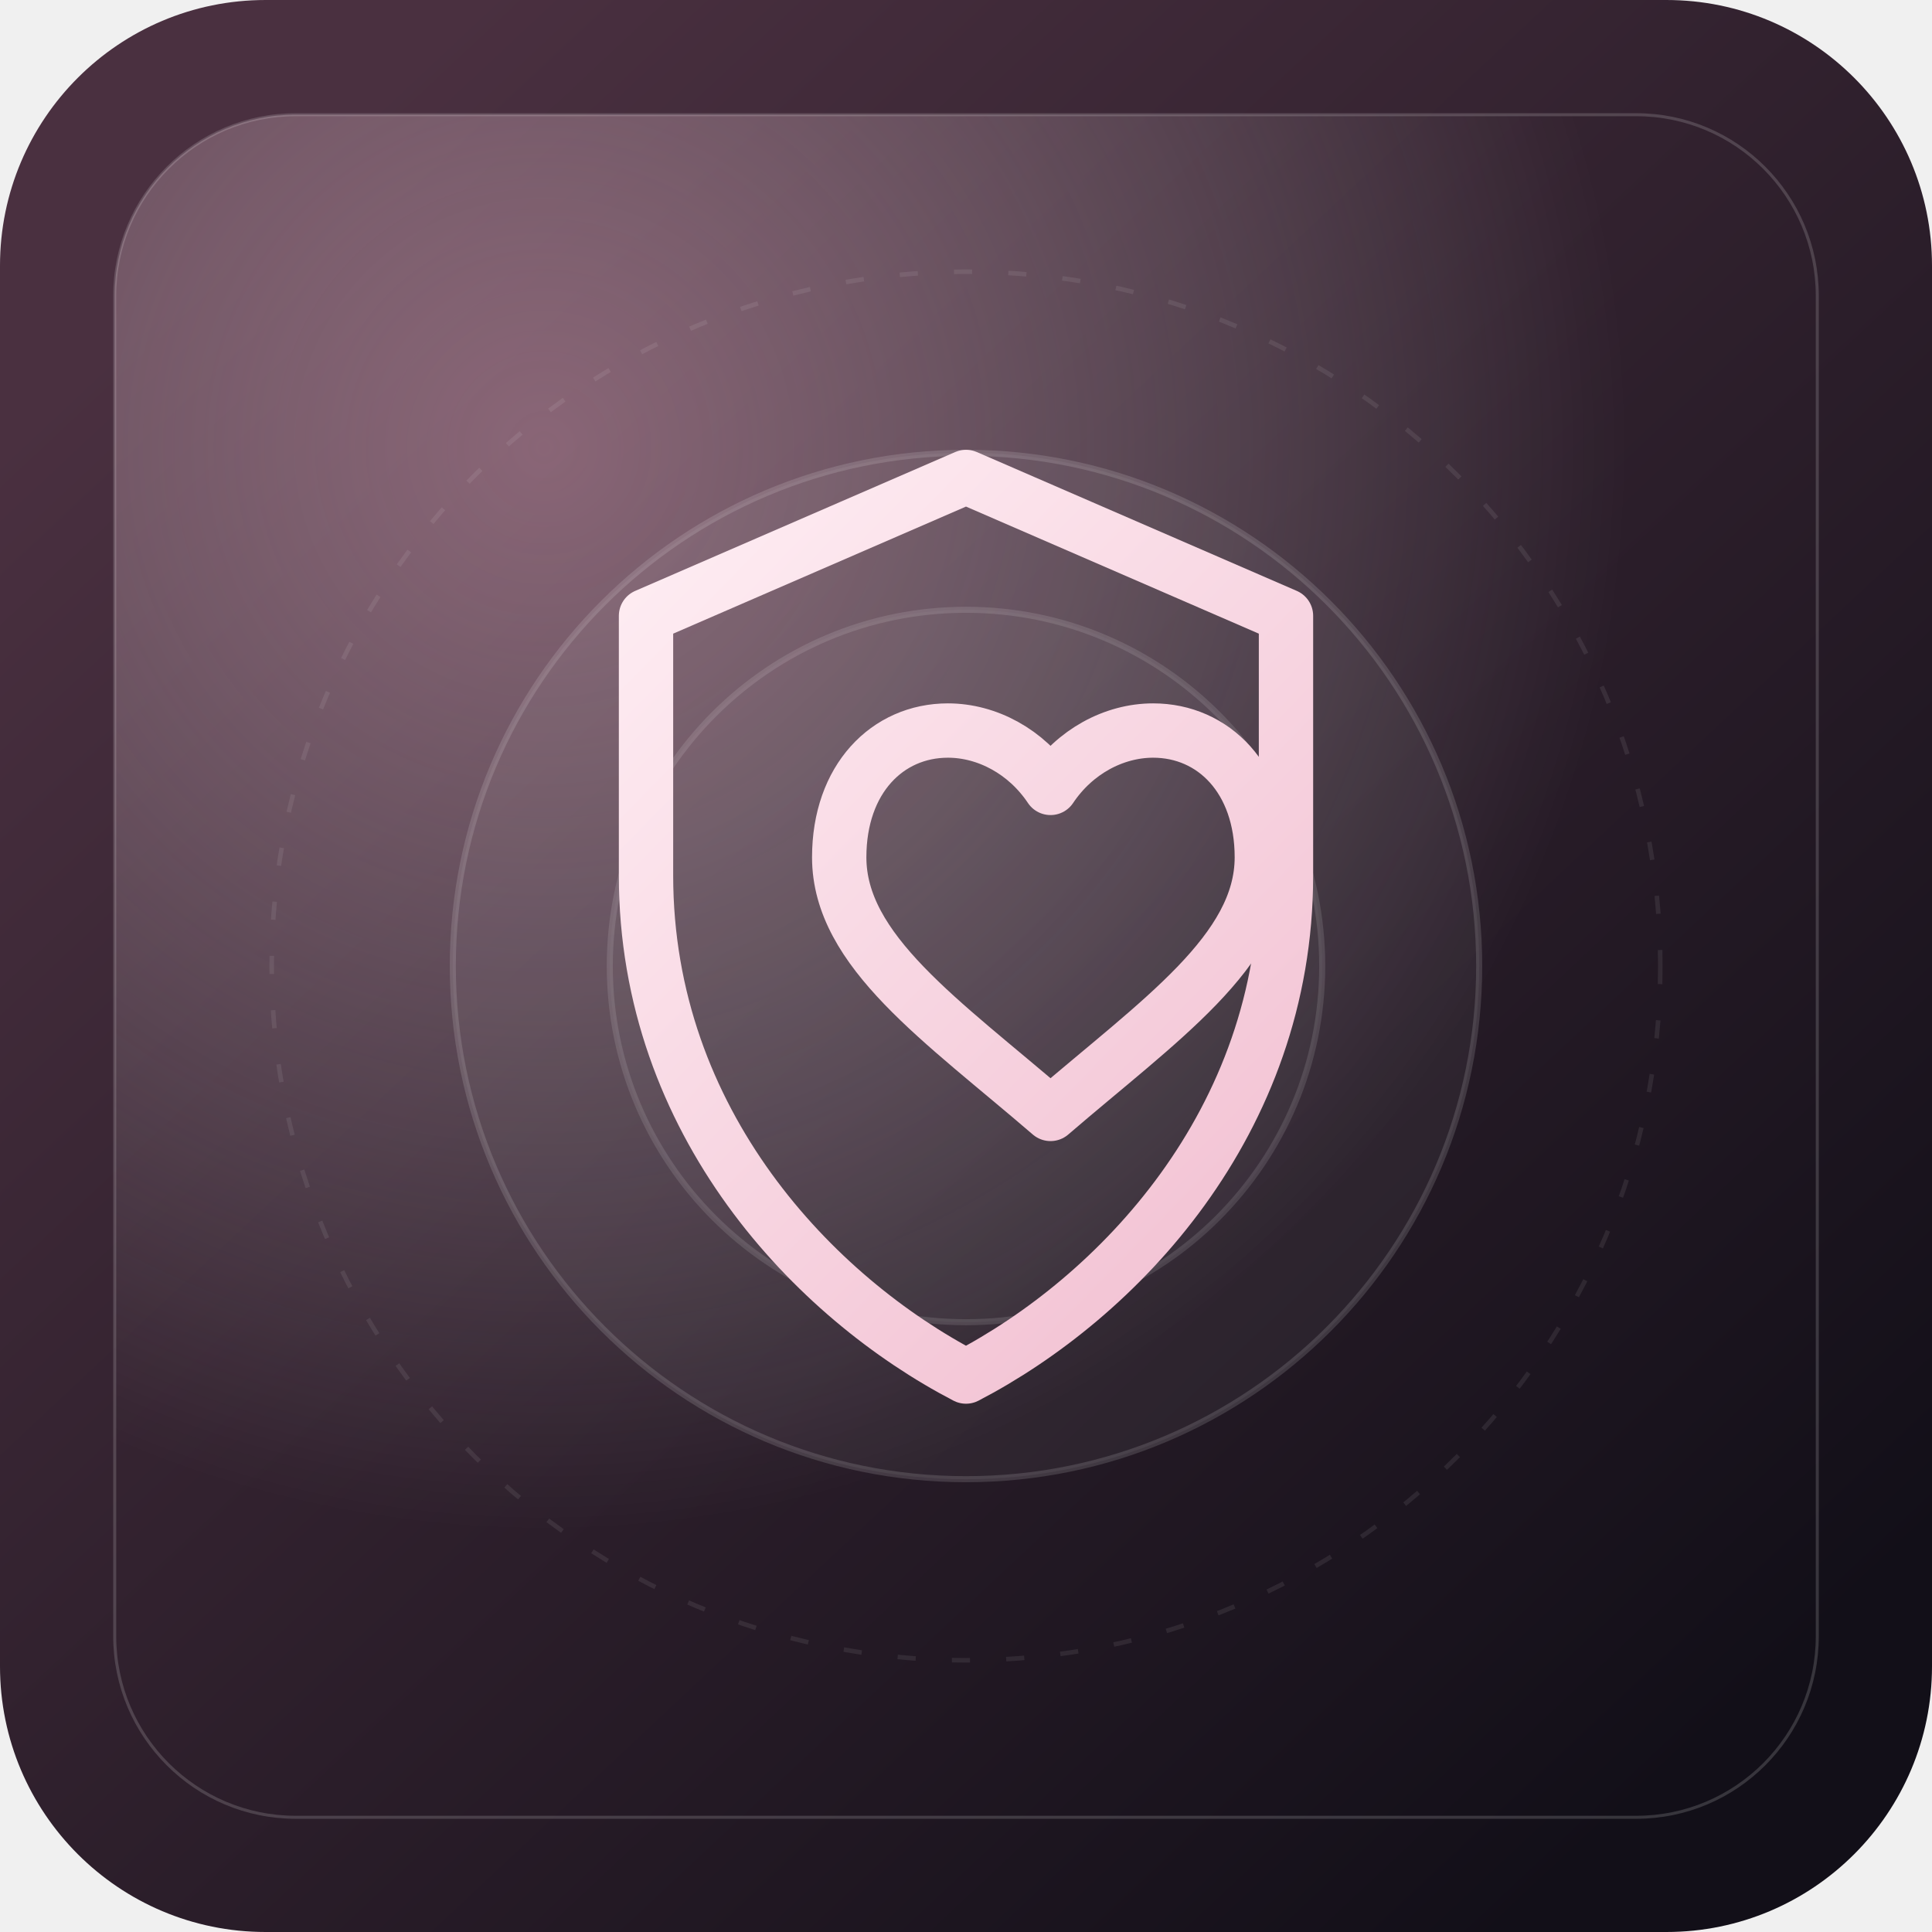
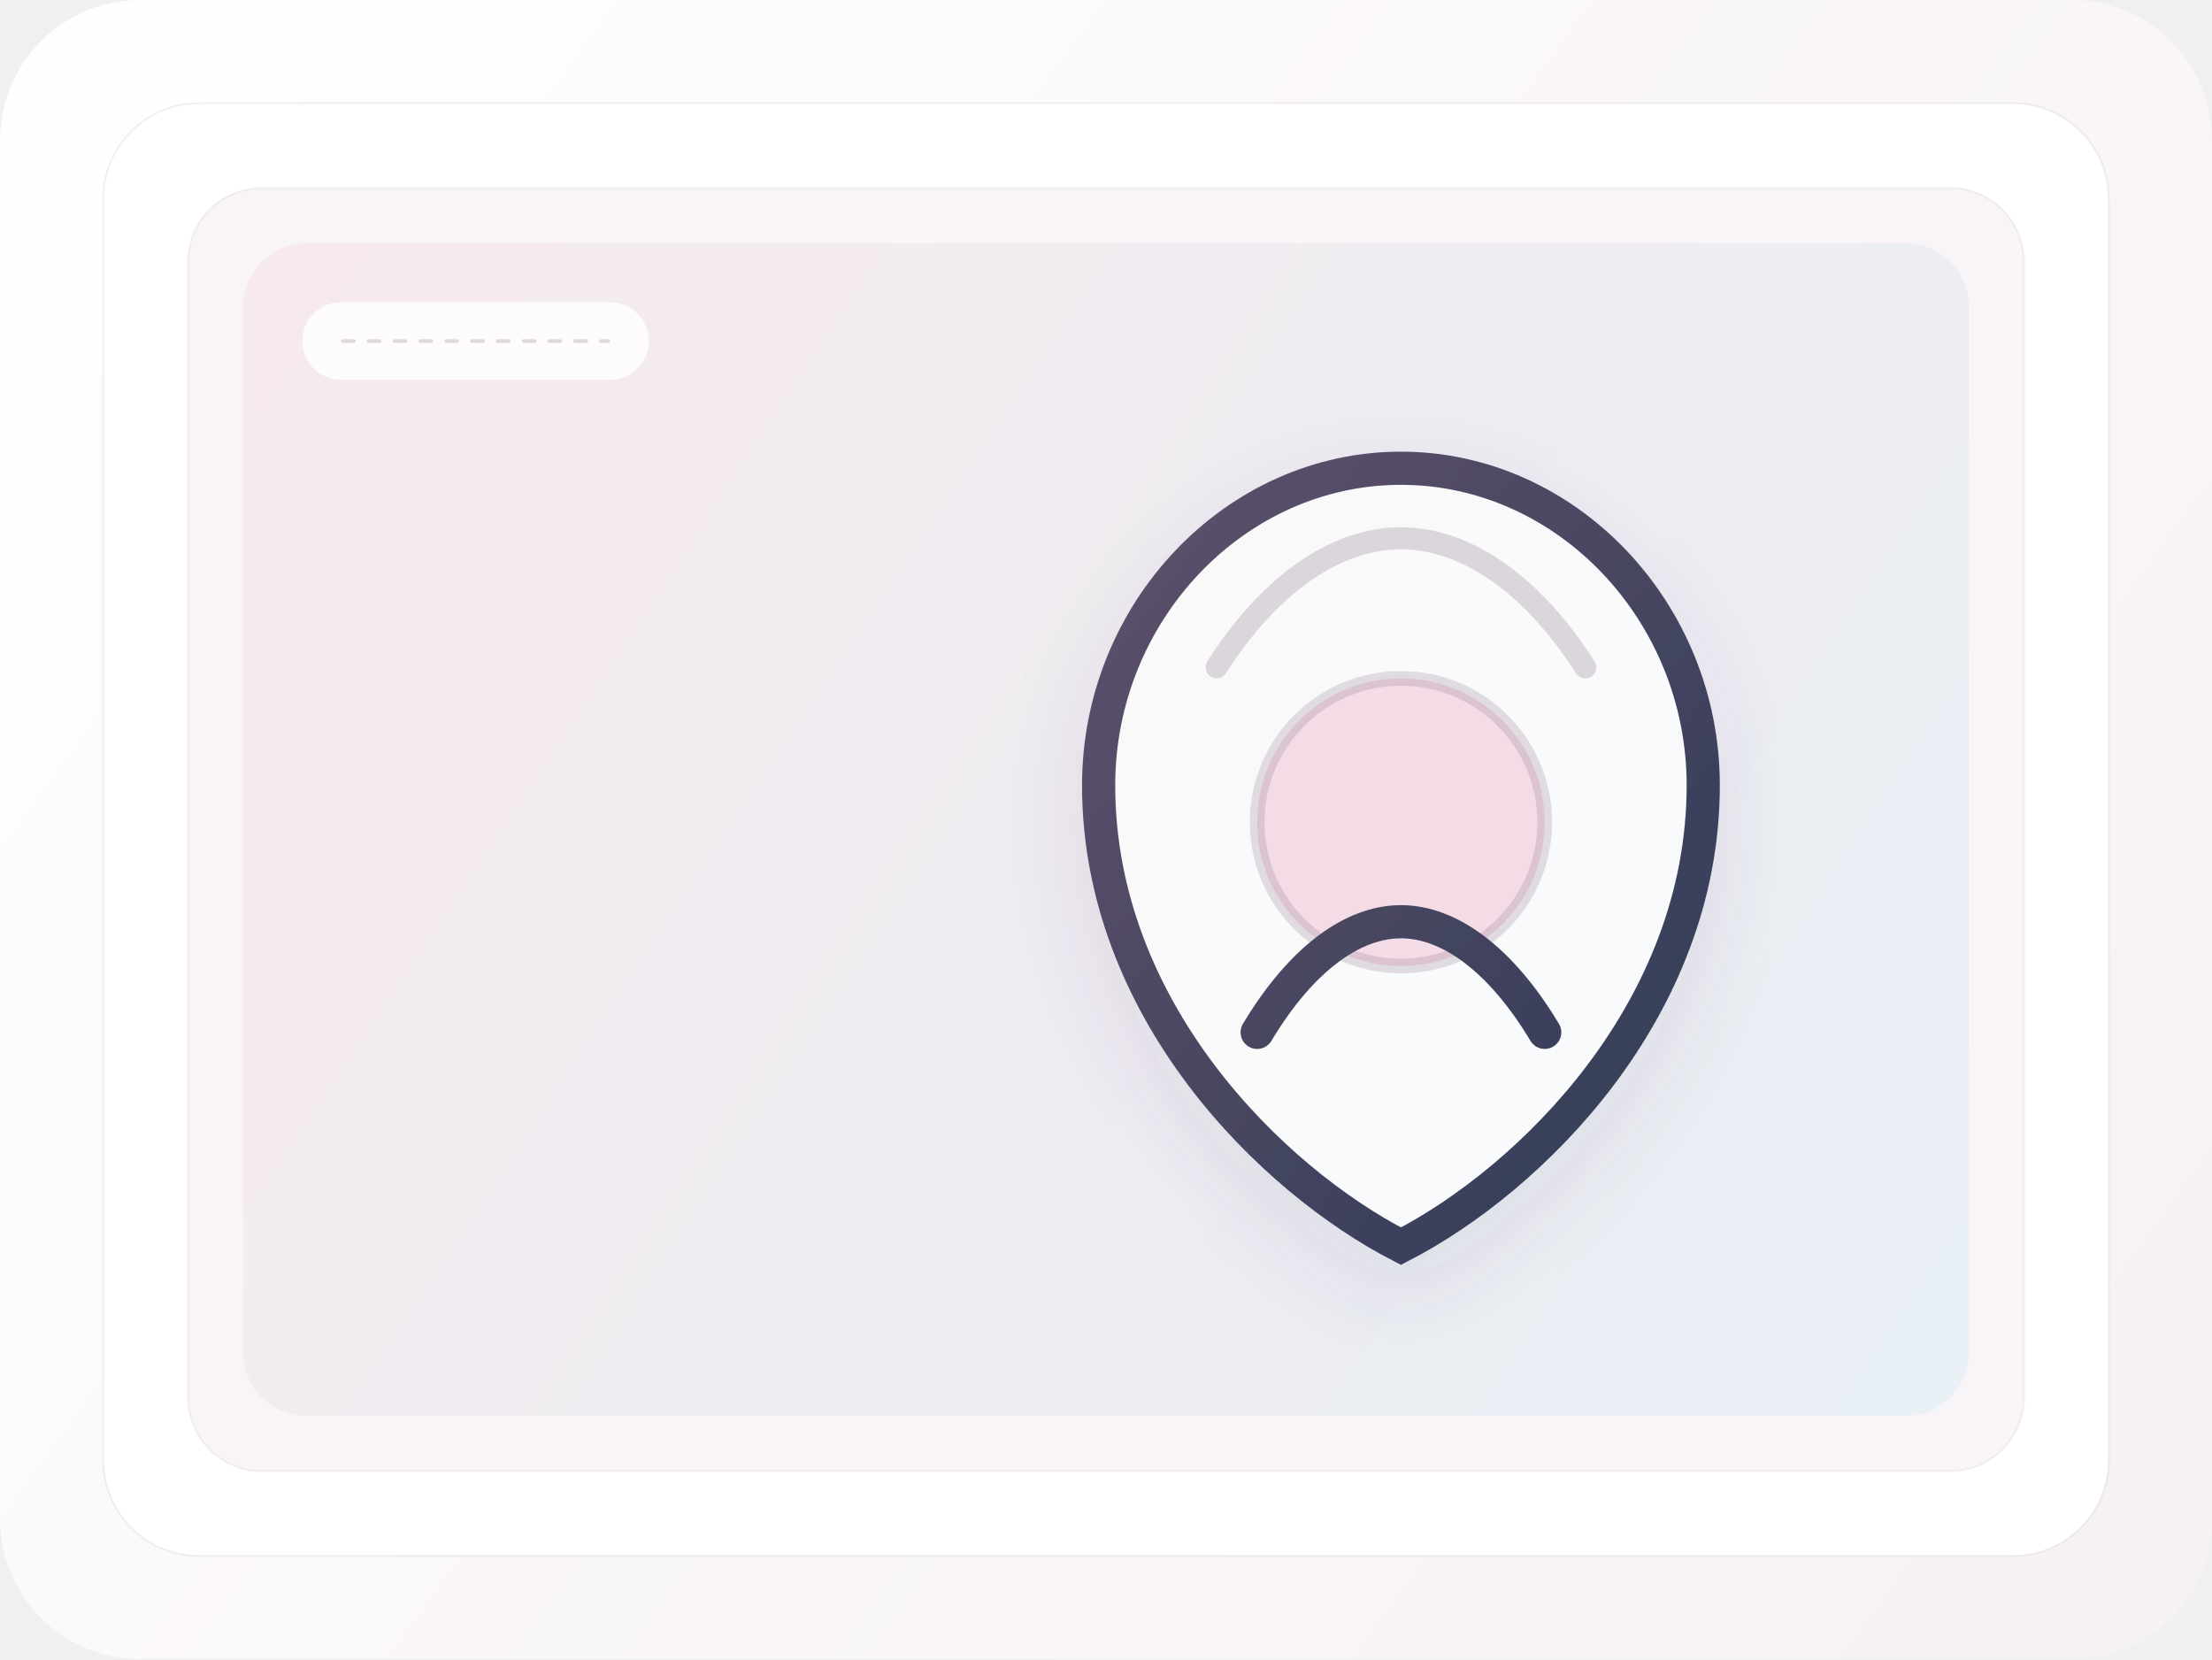
- <svg xmlns="http://www.w3.org/2000/svg" width="640" height="640" viewBox="0 0 640 640" fill="none">
+ <svg xmlns="http://www.w3.org/2000/svg" width="1200" height="900" viewBox="0 0 1200 900" fill="none">
  <defs>
-     <linearGradient id="bg" x1="80" y1="72" x2="560" y2="584" gradientUnits="userSpaceOnUse">
-       <stop stop-color="#4a3040" />
-       <stop offset="1" stop-color="#120f18" />
+     <linearGradient id="paper" x1="84" y1="74" x2="1118" y2="826" gradientUnits="userSpaceOnUse">
+       <stop stop-color="#FFFDFD" />
+       <stop offset="1" stop-color="#F6F1F5" />
    </linearGradient>
-     <radialGradient id="mist" cx="0" cy="0" r="1" gradientUnits="userSpaceOnUse" gradientTransform="translate(180 148) rotate(45) scale(360)">
-       <stop stop-color="#efb7cb" stop-opacity="0.42" />
-       <stop offset="1" stop-color="#FFFFFF" stop-opacity="0" />
-     </radialGradient>
-     <linearGradient id="stroke" x1="180" y1="176" x2="480" y2="470" gradientUnits="userSpaceOnUse">
-       <stop stop-color="#fff0f5" />
-       <stop offset="1" stop-color="#efb7cb" />
+     <linearGradient id="plumLine" x1="280" y1="210" x2="924" y2="696" gradientUnits="userSpaceOnUse">
+       <stop stop-color="#7A5E79" />
+       <stop offset="1" stop-color="#2E3A55" />
+     </linearGradient>
+     <filter id="shadow" x="-20%" y="-20%" width="140%" height="140%">
+       <feDropShadow dx="0" dy="18" stdDeviation="24" flood-color="rgba(72,54,86,0.12)" />
+     </filter>
+   </defs>
+   <rect width="1200" height="900" rx="76" fill="url(#paper)" />
+   <rect x="56" y="56" width="1088" height="788" rx="52" fill="white" stroke="rgba(91,65,88,0.08)" />
+   <rect x="102" y="102" width="996" height="696" rx="40" fill="rgba(248,243,247,0.96)" stroke="rgba(91,65,88,0.07)" />
+   <rect x="132" y="132" width="936" height="636" rx="34" fill="url(#hero)" />
+   <rect x="164" y="164" width="188" height="42" rx="21" fill="rgba(255,255,255,0.82)" />
+   <path d="M186 185H330" stroke="rgba(91,65,88,0.18)" stroke-width="2" stroke-linecap="round" stroke-dasharray="6 8" />
+   <defs>
+     <linearGradient id="hero" x1="144" y1="148" x2="1056" y2="752" gradientUnits="userSpaceOnUse">
+       <stop stop-color="#F6EAEE" />
+       <stop offset="1" stop-color="#E9F0F6" />
    </linearGradient>
  </defs>
-   <rect width="640" height="640" rx="88" fill="url(#bg)" />
-   <rect x="38" y="38" width="564" height="564" rx="60" fill="url(#mist)" stroke="rgba(255,255,255,0.16)" />
-   <circle cx="320" cy="320" r="170" fill="rgba(255,255,255,0.05)" stroke="rgba(255,255,255,0.14)" stroke-width="2" />
-   <circle cx="320" cy="320" r="118" fill="rgba(255,255,255,0.03)" stroke="rgba(255,255,255,0.12)" stroke-width="2" />
-   <g stroke="url(#stroke)" stroke-width="18" stroke-linecap="round" stroke-linejoin="round">
-     <path d="M320 158L426 204V290C426 372 370 430 320 456C270 430 214 372 214 290V204L320 158Z" />
-     <path d="M278 284C278 258 294 242 314 242C327 242 340 249 348 261C356 249 369 242 382 242C402 242 418 258 418 284C418 315 384 338 348 369C312 338 278 315 278 284Z" />
+   <g filter="url(#shadow)">
+     <path d="M760 254C850 254 924 332 924 426C924 548 830 640 760 676C690 640 596 548 596 426C596 332 670 254 760 254Z" fill="rgba(255,255,255,0.78)" stroke="url(#plumLine)" stroke-width="18" />
+     <circle cx="760" cy="446" r="78" fill="#F4DCE7" stroke="rgba(91,65,88,0.16)" stroke-width="8" />
+     <path d="M682 560C706 520 734 500 760 500C786 500 814 520 838 560" stroke="url(#plumLine)" stroke-width="18" stroke-linecap="round" />
+     <path d="M660 362C688 318 724 292 760 292C796 292 832 318 860 362" stroke="rgba(91,65,88,0.18)" stroke-width="12" stroke-linecap="round" />
  </g>
-   <circle cx="320" cy="320" r="230" stroke="rgba(255,255,255,0.08)" stroke-width="1.5" stroke-dasharray="6 12" />
</svg>
